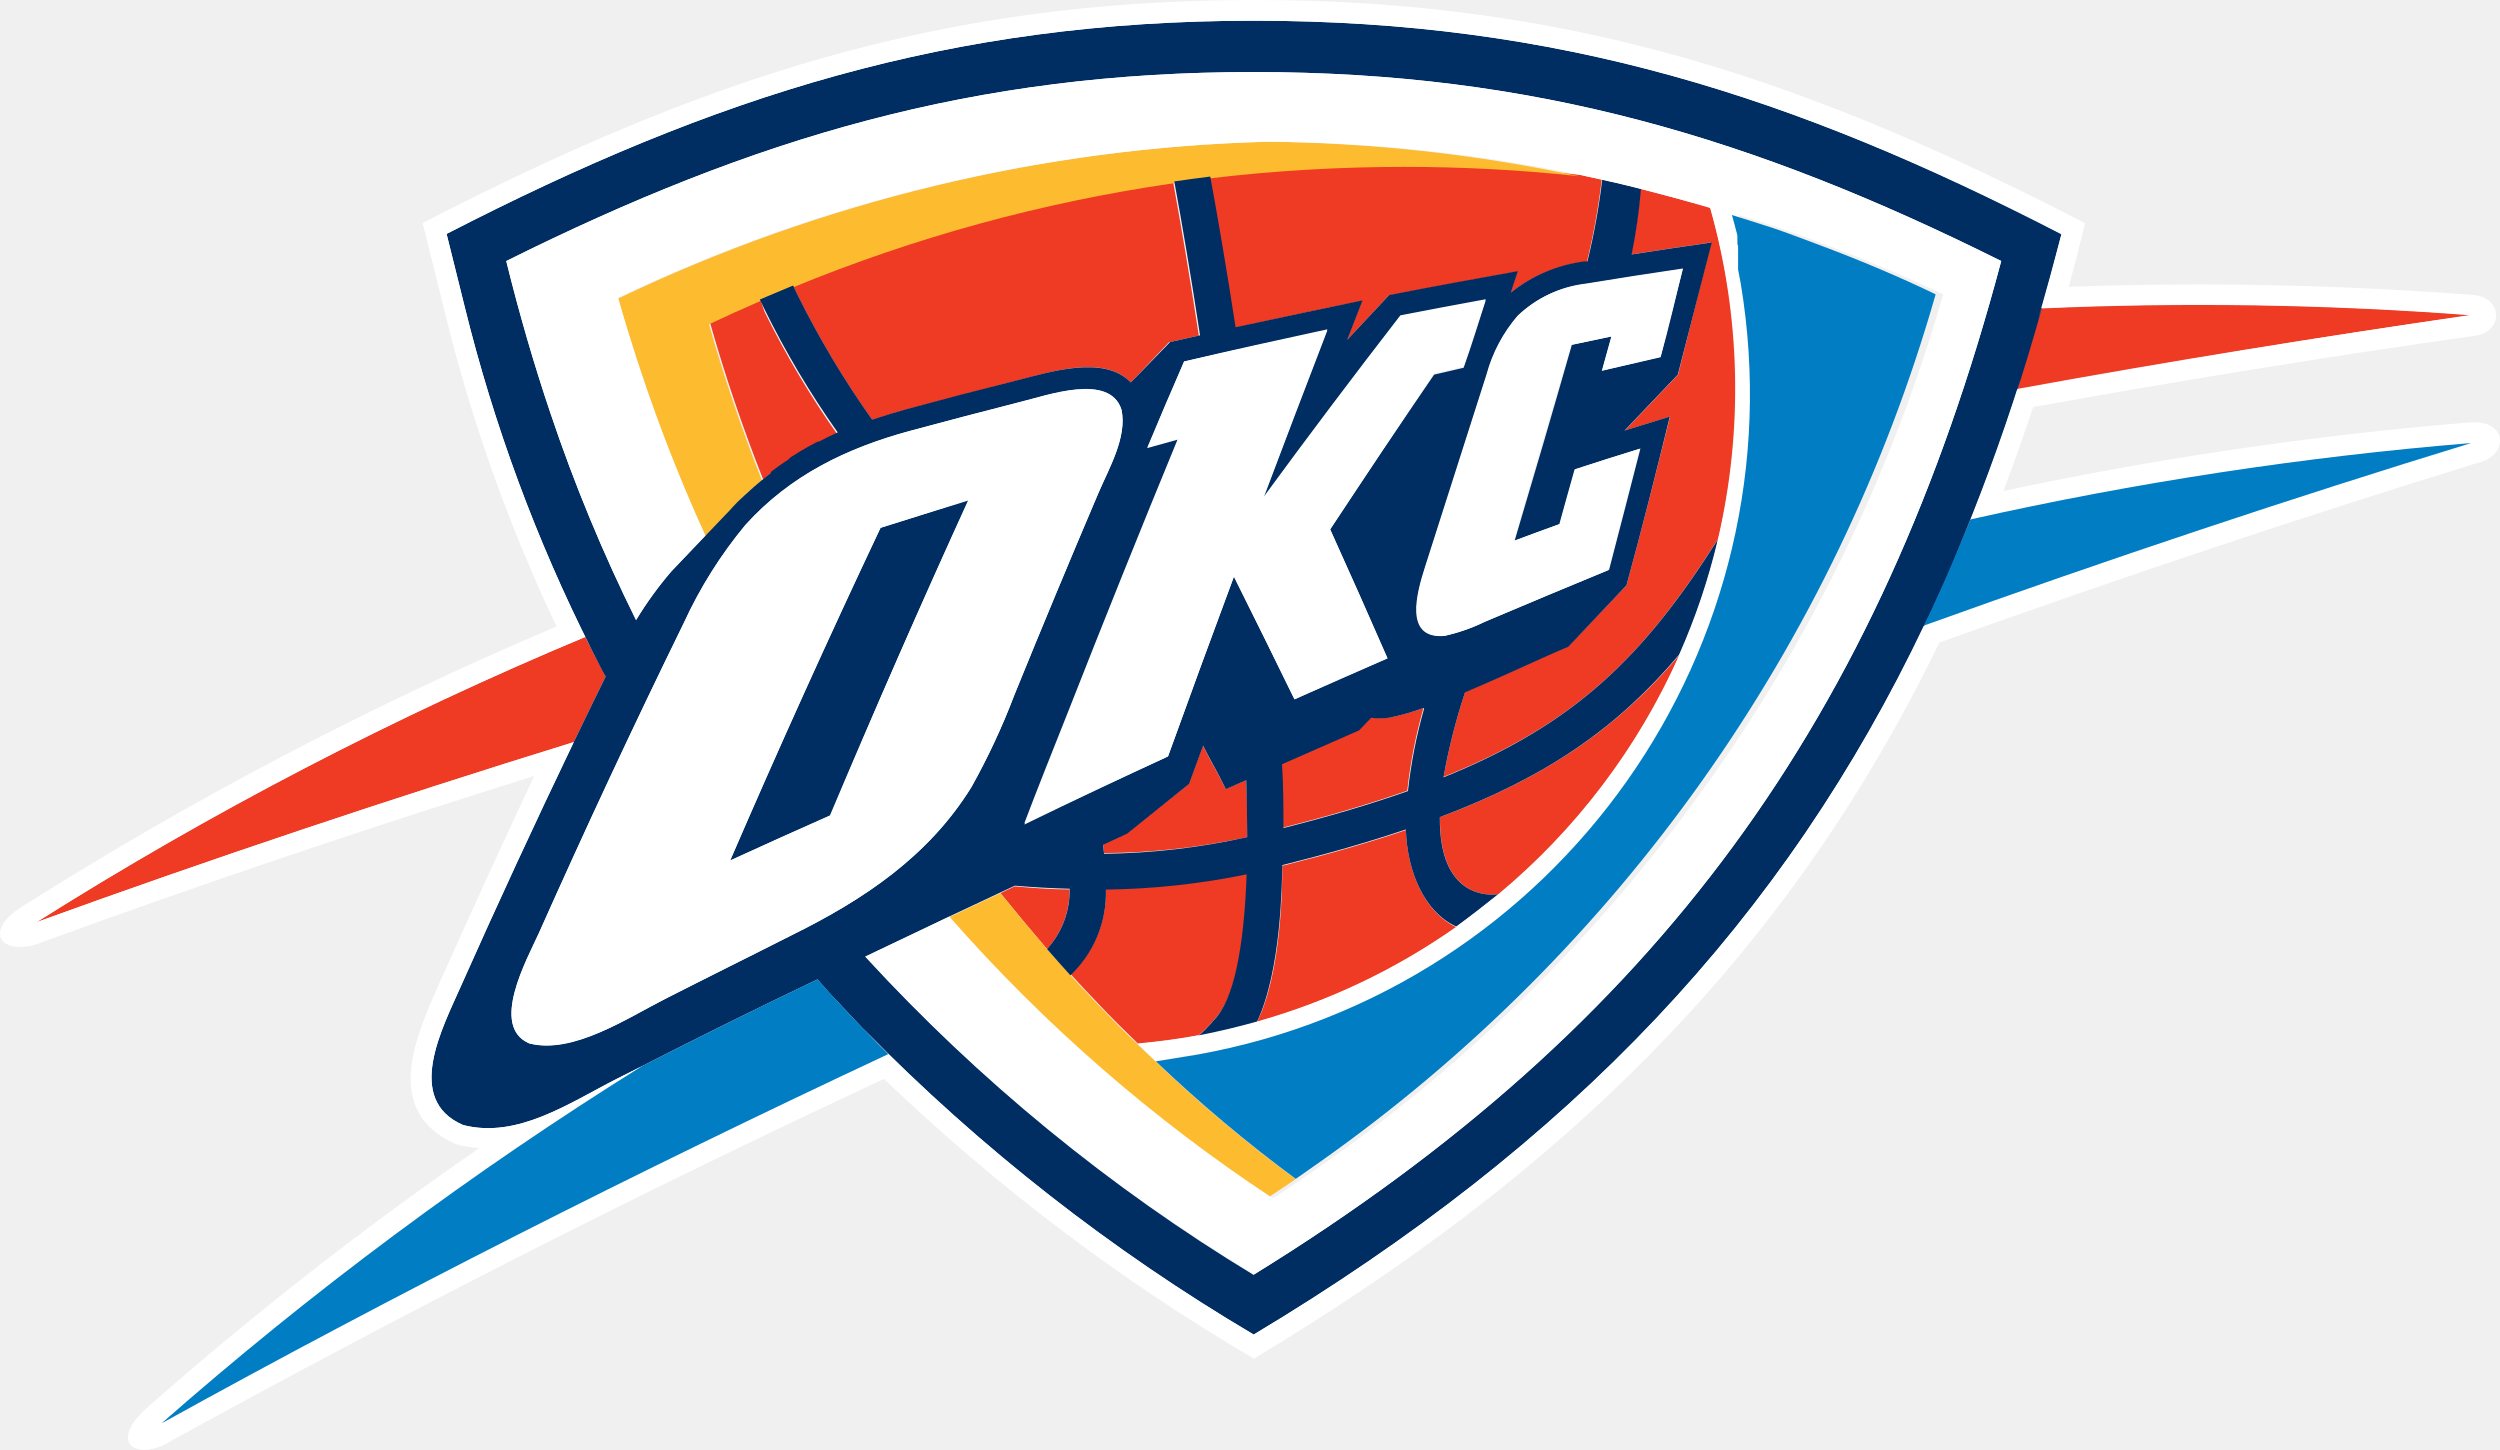
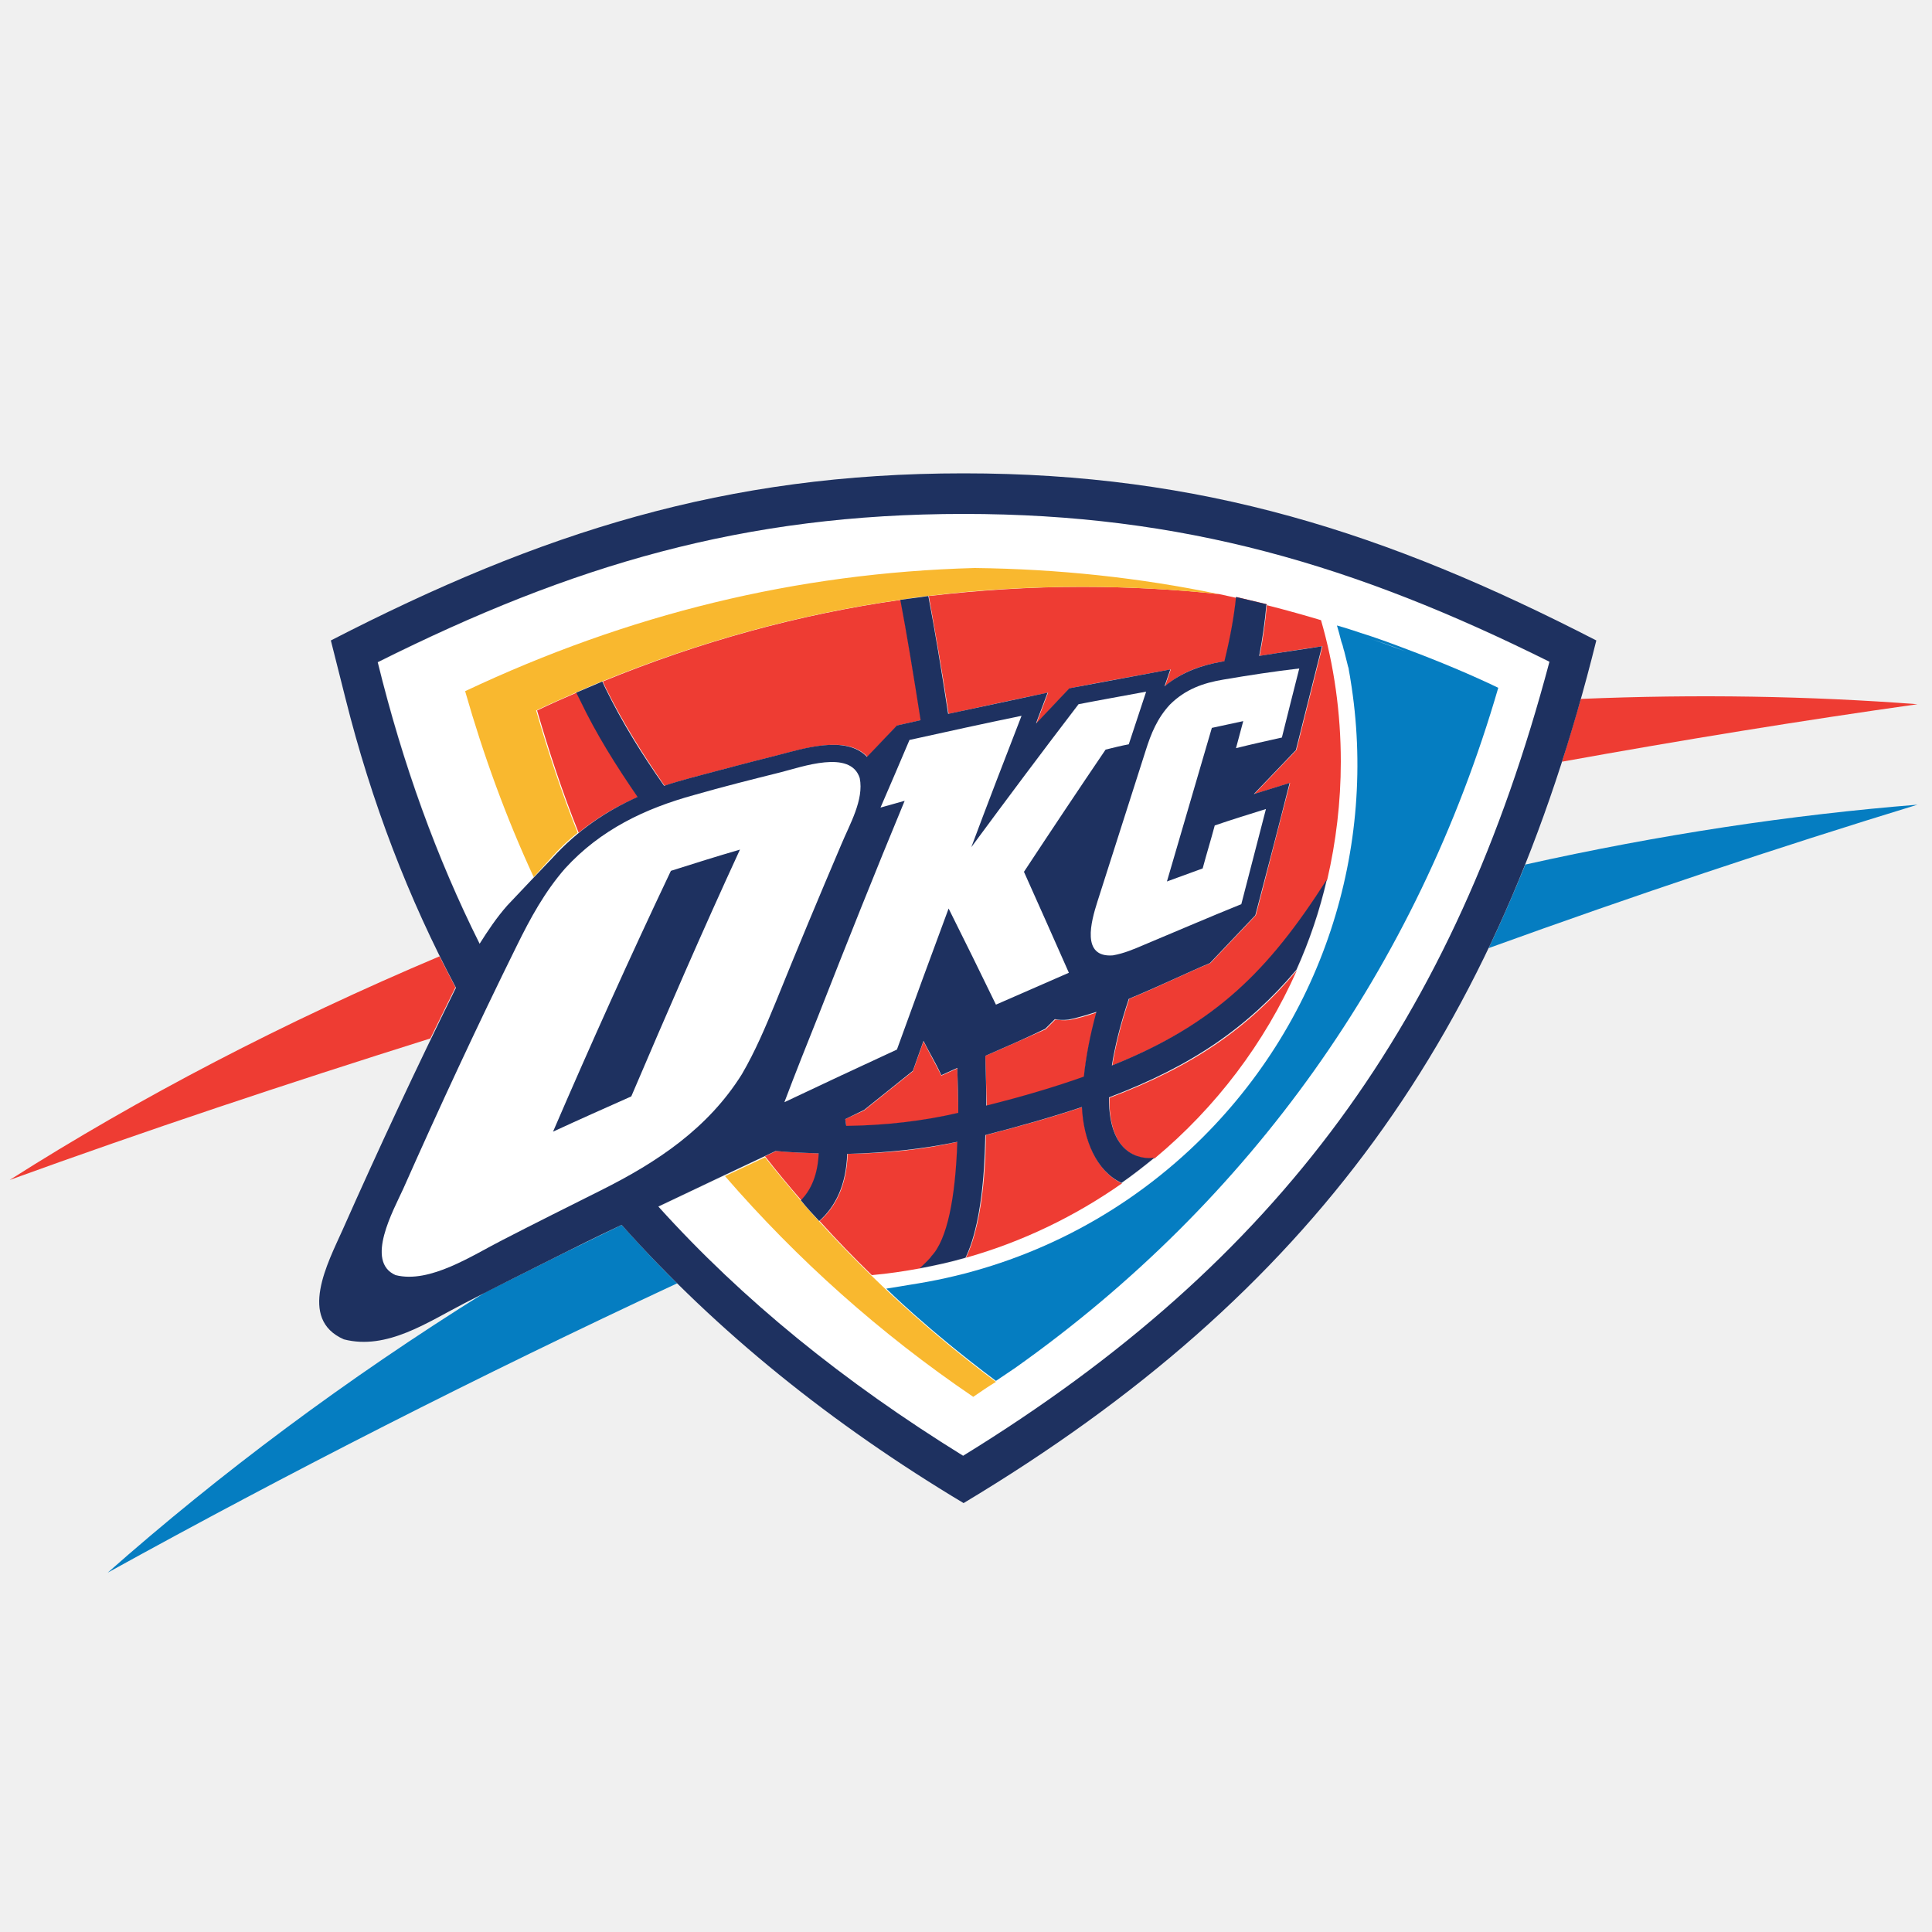
- <svg xmlns="http://www.w3.org/2000/svg" id="a" viewBox="0 0 178.706 103.643">
-   <path d="M145.923,22.05l-.24.82c-.13.44-.25.88-.38,1.31s-.3,1-.44,1.48-.29.92-.43,1.38l-.24.76c10.98-2,21.793-3.753,32.44-5.26-10.218-.779-20.473-.942-30.71-.49ZM42.273,46.4l-.44-.87c-13.619,5.691-26.738,12.512-39.22,20.39,12.393-4.487,25.193-8.777,38.4-12.87.76-1.56,1.51-3.13,2.28-4.69l-.76-1.44c-.09-.17-.17-.35-.26-.52ZM87.613,56.4c-.63-1.3-1-1.81-1.62-3.11l-1,2.73-4.42,3.52-1.73.8.08.64c3.44-.023,6.869-.405,10.23-1.14,0-1.3,0-2.67-.08-4.07l-1.46.63ZM97.963,51.28l-.86.9-5.51,2.42c.06,1.58.1,3.1.1,4.56,3.34-.84,6.28-1.72,8.9-2.64.221-1.999.609-3.976,1.16-5.91-.827.3-1.676.534-2.54.7-.416.046-.837.036-1.25-.03ZM80.833,27.34l2.72-2.87,2.14-.48c-.64-4.18-1.29-8-1.84-11-9.325,1.354-18.447,3.853-27.16,7.44l.28.59c1.549,3.137,3.345,6.147,5.37,9,.773-.26,1.553-.5,2.34-.72,2.667-.707,5.31-1.397,7.93-2.07,2.44-.64,6.31-1.91,8.22.11ZM100.493,59.34c-2.63.89-5.55,1.73-8.83,2.55,0,1.11,0,7.52-1.81,11.17,5.096-1.439,9.911-3.732,14.24-6.78-2.3-1.11-3.5-3.99-3.6-6.99v.05ZM97.363,21.51l-1,2.56-.1.26,3-3.2c3.07-.6,6.13-1.16,9.2-1.71l-.51,1.54c1.503-1.207,3.309-1.978,5.22-2.23h.26c.474-1.94.828-3.907,1.06-5.89l-1.56-.34c-4.158-.447-8.338-.667-12.52-.66-4.679-.002-9.354.275-14,.83.55,3,1.18,6.68,1.81,10.77,3.04-.67,6.06-1.31,9.14-1.93ZM71.513,63.84c1.08,1.333,2.19,2.667,3.33,4,1.055-1.166,1.63-2.688,1.61-4.26-1.22,0-2.54-.1-3.92-.22l-1.02.48ZM54.363,21.46c-1.21.52-2.41,1.07-3.6,1.63,1.08,3.81,2.35,7.53,3.78,11.16h.06l.46-.41.11-.08c.4-.31.81-.59,1.23-.87h.08l.56-.35.09-.06c.43-.26.87-.5,1.31-.73h.09l.57-.29.12-.06.66-.31c-1.973-2.791-3.721-5.733-5.23-8.8l-.29-.83ZM76.563,69.67c.57.63,1.15,1.24,1.74,1.86l.19.2c.93,1,1.88,1.92,2.84,2.86,1.48-.14,3-.34,4.38-.6.352-.314.686-.648,1-1,.027-.053.064-.101.11-.14,1.46-1.49,2.18-5.29,2.36-10.44-3.333.701-6.725,1.08-10.13,1.13.068,2.312-.857,4.543-2.54,6.13h.05ZM117.263,13.5c-.131,1.575-.354,3.141-.67,4.69,1.91-.3,3.82-.58,5.73-.86l-2.37,9.45-3.81,4,3.24-1c-1.02,4.06-2.02,8.06-3.12,12.06l-4.14,4.35c-1.74.72-4.62,2.1-7.39,3.26-.659,1.987-1.173,4.019-1.54,6.08,9.48-3.81,14.34-8.66,19.61-17,1.815-7.821,1.619-15.975-.57-23.7-1.647-.46-3.303-.903-4.97-1.33ZM102.933,58.41c-.06,5.85,3.58,5.6,4.17,5.51,5.562-4.628,9.985-10.471,12.93-17.08-4.41,5.18-9.41,8.67-17.1,11.57Z" style="fill:#ef3b24;" />
-   <path d="M92.593,84.27c-3.506-2.588-6.845-5.394-10-8.4h0l-1.34-1.28c-1-.94-1.91-1.89-2.84-2.86l-.19-.2c-.59-.62-1.17-1.23-1.74-1.86s-1.12-1.25-1.64-1.83c-1.14-1.333-2.25-2.667-3.33-4l-.68.32-3,1.41c6.62,7.687,14.229,14.463,22.63,20.15.71-.46,1.41-.93,2.11-1.4h0l.02-.05ZM90.663,10.13c-16.109.428-31.947,4.248-46.48,11.21,1.647,5.816,3.733,11.499,6.24,17l1.71-1.79c.17-.2.35-.38.53-.57.038-.028.072-.062.1-.1l.47-.46.09-.08c.37-.36.75-.69,1.14-1h0c-1.43-3.63-2.7-7.35-3.78-11.16,1.19-.56,2.39-1.11,3.6-1.63l2.38-1c8.713-3.587,17.835-6.086,27.16-7.44.86-.13,1.71-.24,2.57-.35,4.646-.555,9.321-.833,14-.83,4.182-.004,8.362.22,12.52.67-7.317-1.557-14.77-2.385-22.25-2.47Z" style="fill:#fdbb30;" />
-   <path d="M62.943,37.73c-3.72,7.873-7.303,15.8-10.75,23.78,2.38-1.09,4.75-2.16,7.13-3.22,3.193-7.553,6.493-15.057,9.9-22.51-2.11.64-4.2,1.3-6.28,1.95ZM89.633,1.48c-21.72,0-38.54,5.37-57.71,15.24l1.29,5.19c2.087,8.479,5.126,16.694,9.06,24.49.09.17.17.35.26.52.25.48.5,1,.76,1.44-.77,1.56-1.52,3.13-2.28,4.69-2.767,5.773-5.453,11.583-8.06,17.43-1.29,2.94-4.09,8.1.15,9.94,3.89,1,7.63-1.6,11-3.31l1.81-.91,2.36-1.2.42-.21c1.47-.74,2.93-1.47,4.4-2.19,1-.49,2.91-1.43,5.34-2.59.51.58,1,1.15,1.57,1.72l.21.23c.5.54,1,1.07,1.51,1.6l.09.08c8.285,8.435,17.638,15.75,27.82,21.76,22.75-13.64,37.92-29.68,48-50.84.17-.34.33-.69.49-1,.29-.63.57-1.26.86-1.9l.09-.2c.17-.4.35-.8.52-1.21.06-.12.11-.25.16-.38,1.74-4.07,3.3-8.34,4.71-12.8.14-.46.28-.92.43-1.38s.29-1,.44-1.48.25-.87.38-1.31c.567-2,1.113-4.05,1.64-6.15C128.173,6.84,111.363,1.48,89.633,1.48ZM56.603,66.84c-3,1.5-6,3-9,4.53-2.75,1.4-6.65,4-9.77,3.21-2.83-1.22-.18-6,.69-7.89,3.333-7.46,6.787-14.85,10.36-22.17,1.155-2.516,2.634-4.869,4.4-7,3.22-3.56,7.24-5.49,11.75-6.72,2.633-.707,5.263-1.397,7.89-2.07,1.94-.48,6.39-2.09,7.24.54.43,2-.9,4.23-1.66,6-2.04,4.793-4.04,9.6-6,14.42-.86,2.266-1.886,4.465-3.07,6.58-3.07,4.96-7.71,8.05-12.83,10.57ZM82.013,31.99c.86-2.07,1.75-4.15,2.63-6.15,3.4-.77,6.82-1.52,10.24-2.22-1.54,4-3.063,8-4.57,12,3.22-4.38,6.483-8.713,9.79-13,2-.4,4.033-.783,6.1-1.15-.52,1.61-1,3.21-1.58,4.82l-2.11.49c-2.5,3.647-4.977,7.333-7.43,11.06,1.38,3.067,2.747,6.14,4.1,9.22-2.22,1-4.43,1.94-6.65,2.93-1.433-2.933-2.877-5.857-4.33-8.77-1.593,4.273-3.163,8.557-4.71,12.85-3.42,1.58-6.843,3.17-10.27,4.77,1-2.66,2.08-5.31,3.14-8,2.56-6.52,5.177-13.027,7.85-19.52l-2.2.67ZM112.363,24.64c-1.333,4.667-2.697,9.333-4.09,14,1.08-.4,2.15-.8,3.24-1.19.36-1.3.72-2.61,1.09-3.91,1.56-.513,3.113-1.007,4.66-1.48-.74,2.893-1.487,5.783-2.24,8.67-2.967,1.22-5.923,2.457-8.87,3.71-.911.445-1.871.78-2.86,1-2.91.24-2-3.07-1.4-4.88l4.41-13.8c.416-1.548,1.175-2.984,2.22-4.2,1.32-1.272,3.02-2.076,4.84-2.29,2.31-.38,4.63-.74,6.94-1.08-.53,2.1-1,4.21-1.59,6.31l-4.19,1c.23-.81.45-1.63.68-2.45l-2.84.59ZM101.803,50.64c-.551,1.934-.939,3.911-1.16,5.91-2.62.92-5.56,1.8-8.9,2.64,0-1.46,0-3-.1-4.56l5.51-2.42.86-.9c.415.056.835.056,1.25,0,.847-.168,1.679-.402,2.49-.7l.05.03ZM89.153,59.84c-3.359.752-6.788,1.151-10.23,1.19l-.08-.64,1.73-.8,4.43-3.56,1-2.73c.64,1.3,1,1.81,1.62,3.11l1.46-.64c.04,1.35.07,2.72.07,4.07ZM89.633,91.15c-10.296-6.235-19.652-13.902-27.79-22.77l6-2.86,3-1.41,1.7-.8c1.38.12,2.7.19,3.92.22.03,1.591-.549,3.133-1.62,4.31.55.63,1.11,1.26,1.67,1.88,1.683-1.587,2.607-3.818,2.54-6.13,3.38-.042,6.749-.407,10.06-1.09-.18,5.15-.9,9-2.36,10.44-.046.039-.083.086-.11.14-.314.352-.648.686-1,1,1.42-.26,2.81-.59,4.19-1,1.78-3.72,1.8-10.13,1.83-11.24,3.28-.82,6.2-1.66,8.83-2.55.1,3,1.3,5.88,3.6,6.94,1-.73,2-1.51,3-2.31-.59.09-4.23.34-4.17-5.51,7.69-2.9,12.69-6.39,17.1-11.61,1.176-2.652,2.103-5.407,2.77-8.23-5.27,8.31-10.13,13.16-19.61,17,.367-2.061.881-4.093,1.54-6.08,2.77-1.16,5.65-2.54,7.39-3.26l4.15-4.39c1.1-4,2.1-8,3.1-12.06l-3.24,1,3.81-4,2.43-9.45c-1.91.28-3.82.56-5.73.86.316-1.549.539-3.115.67-4.69h0c-.61-.16-1.23-.3-1.84-.45l-.37-.08-.56-.13h0c-.234,1.97-.588,3.924-1.06,5.85h-.26c-1.911.252-3.717,1.023-5.22,2.23l.51-1.54c-3.07.55-6.13,1.11-9.2,1.71l-3,3.2.1-.26,1-2.56c-3,.62-6,1.26-9.08,1.92-.63-4.09-1.26-7.78-1.81-10.77-.86.11-1.71.22-2.57.35.55,3,1.2,6.8,1.84,11l-2.14.48-2.81,2.89c-1.91-2-5.78-.75-8.22-.13-2.667.667-5.31,1.357-7.93,2.07-.787.22-1.567.46-2.34.72-2.025-2.853-3.821-5.863-5.37-9l-.28-.59-2.38,1,.34.7c1.508,3.067,3.257,6.009,5.23,8.8l-.66.31-.12.06-.57.29h-.09c-.44.23-.88.47-1.31.73l-.09.06-.56.35-.12.13c-.42.28-.83.56-1.23.87l-.07.13-.51.41-.09.07c-.39.32-.77.65-1.14,1l-.09.08-.47.44c-.028.038-.062.072-.1.1-.18.19-.36.37-.53.57l-1.71,1.79-2.43,2.54c-.935,1.088-1.778,2.252-2.52,3.48-2.369-4.769-4.411-9.694-6.11-14.74-1.187-3.513-2.247-7.153-3.18-10.92,17.73-8.82,33.43-13.52,53.45-13.51s35.73,4.69,53.42,13.51c-8.69,32.67-24.53,54.62-53.42,72.44v.05Z" style="fill:#002d62;" />
-   <path d="M176.513,30.2c-11.194.915-22.317,2.552-33.3,4.9.75-2,1.45-4,2.12-6,10.667-1.927,21.17-3.623,31.51-5.09,2.13-.22,2.13-2.78-.1-2.93-9.602-.729-19.237-.923-28.86-.58.4-1.51.79-3,1.16-4.55C129.113,5.67,112.263,0,89.633,0S50.143,5.67,30.213,15.94l1.57,6.33c1.894,7.756,4.575,15.298,8,22.51-13.184,5.595-25.892,12.25-38,19.9-3.28,1.94-1.55,3.84,1.3,2.64,11.333-4.133,23.033-8.083,35.1-11.85-2.24,4.78-4.433,9.57-6.58,14.37-1.66,3.76-4.55,9.53,1,11.95.54.144,1.093.238,1.65.28-8.257,5.702-16.171,11.886-23.7,18.52-2.94,2.6-.74,3.94,1.7,2.4,16.11-8.88,33.11-17.56,50.94-25.87,8.001,7.678,16.875,14.391,26.44,20,21.65-13,37.89-28.3,49-51.19,13.013-4.667,25.837-8.947,38.47-12.84,2.26-.49,2.19-3.14-.59-2.89ZM137.513,44.75l.09-.19c-10.05,21.16-25.22,37.2-48,50.84-10.171-6.012-19.514-13.327-27.79-21.76.55.58,1.11,1.14,1.68,1.71-18.13,8.49-35.51,17.3-51.94,26.39,10.736-9.438,22.228-17.98,34.36-25.54l-1.81.91c-3.37,1.71-7.11,4.32-11,3.31-4.24-1.84-1.44-7-.15-9.94,2.6-5.847,5.287-11.657,8.06-17.43-13.187,4.073-25.987,8.363-38.4,12.87,12.482-7.878,25.601-14.698,39.22-20.39l.44.87c-3.934-7.796-6.973-16.011-9.06-24.49l-1.29-5.19C51.093,6.85,67.923,1.48,89.633,1.48s38.54,5.36,57.73,15.24c-.547,2.08-1.107,4.12-1.68,6.12l.24-.82c10.237-.452,20.492-.289,30.71.49-10.633,1.553-21.447,3.33-32.44,5.33l.24-.76c-1.41,4.46-3,8.73-4.71,12.8.38-.89.76-1.8,1.13-2.71,11.786-2.644,23.741-4.469,35.78-5.46-12.847,3.9-25.887,8.247-39.12,13.04ZM54.463,34.28l.09-.07h-.06l-.03.07ZM89.633,5.15c-20,0-35.72,4.68-53.44,13.51.927,3.773,1.983,7.413,3.17,10.92,1.696,5.05,3.734,9.978,6.1,14.75.744-1.232,1.591-2.399,2.53-3.49l2.43-2.56c-2.507-5.501-4.593-11.184-6.24-17,14.538-6.941,30.375-10.741,46.48-11.15,7.484.051,14.943.845,22.27,2.37l1.56.34h0l.56.13.37.08c.61.15,1.23.29,1.84.45h0c1.66.42,3.327.877,5,1.37,5.119,17.904-.815,37.141-15.13,49.05-1,.8-2,1.58-3,2.31-4.329,3.049-9.144,5.341-14.24,6.78-1.38.39-2.77.72-4.19,1s-2.9.46-4.38.6l1.3,1.23,2.95-.48c26.042-4.407,43.632-29.025,39.36-55.09-.06-.34-.13-.69-.19-1v-1.65l-.05-.2v-.59c-.14-.54-.26-1-.39-1.46l2,.63c1.4.46,2.71.93,4,1.42,3.28,1.22,6.19,2.47,8.6,3.62-7.177,25.091-22.726,46.97-44.06,62l-1.74,1.22h0c-.7.47-1.4.94-2.11,1.4-8.576-5.648-16.356-12.422-23.13-20.14l-6,2.86c8.141,8.851,17.498,16.501,27.79,22.72,28.87-17.82,44.71-39.77,53.4-72.44-17.69-8.82-33.41-13.51-53.42-13.51ZM71.513,63.84l1-.48-1.7.8.7-.32ZM84.643,25.84c-.88,2.06-1.77,4.12-2.63,6.19l2.2-.61c-2.667,6.48-5.283,12.987-7.85,19.52-1.06,2.66-2.1,5.31-3.14,8,3.427-1.667,6.85-3.29,10.27-4.87,1.553-4.293,3.123-8.577,4.71-12.85,1.46,2.92,2.903,5.843,4.33,8.77,2.22-1,4.43-2,6.65-2.93-1.333-3.067-2.7-6.14-4.1-9.22,2.46-3.727,4.937-7.44,7.43-11.14l2.11-.49c.53-1.61,1.06-3.21,1.58-4.82-2.04.373-4.073.757-6.1,1.15-3.333,4.307-6.597,8.64-9.79,13,1.507-4,3.03-8,4.57-12-3.42.74-6.84,1.49-10.24,2.3ZM118.693,25.54c.54-2.1,1.06-4.21,1.59-6.31-2.31.34-4.63.7-6.94,1.08-1.828.202-3.539 1-4.87,2.27-1.045,1.216-1.804,2.651-2.22,4.2l-4.41,13.8c-.57,1.81-1.51,5.12,1.4,4.88.989-.22,1.949-.555,2.86-1,2.947-1.247,5.903-2.483,8.87-3.71.753-2.893,1.5-5.783,2.24-8.67-1.547.48-3.1.973-4.66,1.48-.37,1.3-.73,2.61-1.09,3.91-1.09.39-2.16.79-3.24,1.19,1.333-4.667,2.697-9.333,4.09-14l2.87-.61c-.23.82-.45,1.64-.68,2.45l4.19-.96ZM69.433,56.28c1.184-2.115,2.21-4.314,3.07-6.58,1.96-4.82,3.96-9.627,6-14.42.76-1.8,2.09-4.07,1.66-6-.85-2.63-5.3-1-7.24-.54-2.627.667-5.257,1.357-7.89,2.07-4.51,1.23-8.53,3.16-11.75,6.72-1.766,2.131-3.245,4.484-4.4,7-3.6,7.333-7.053,14.723-10.36,22.17-.87,1.94-3.52,6.67-.69,7.89,3.12.81,7-1.81,9.77-3.21,3-1.53,6-3,9-4.53,5.12-2.53,9.76-5.62,12.83-10.57ZM52.193,61.51c3.447-7.98,7.03-15.907,10.75-23.78,2.08-.65,4.17-1.31,6.28-2-3.42,7.493-6.707,15.013-9.86,22.56-2.42,1.06-4.79,2.13-7.17,3.22Z" style="fill:#fff;" />
-   <path d="M140.853,37.13c-.37.91-.75,1.82-1.13,2.71-.05.13-.1.26-.16.38-.17.41-.35.81-.52,1.21l-.09.2c-.29.64-.57,1.27-.86,1.9-.16.34-.32.69-.49,1l-.09.19c13.233-4.76,26.273-9.11,39.12-13.05-12.039.991-23.994,2.816-35.78,5.46ZM61.723,73.56c-.51-.53-1-1.06-1.51-1.6l-.21-.23c-.53-.57-1.06-1.14-1.57-1.72-2.43,1.16-4.35,2.1-5.34,2.59-1.47.72-2.93,1.45-4.4,2.19l-.42.21-2.36,1.2c-12.132,7.56-23.624,16.102-34.36,25.54,16.43-9.09,33.81-17.9,51.94-26.39-.57-.57-1.13-1.13-1.68-1.71l-.09-.08ZM129.803,17.42c-1.31-.49-2.62-1-4-1.42l-2-.63c.13.45.25.92.39,1.46v.59l.05.2v1.65c.06.34.13.69.19,1,4.31,25.911-13.007,50.474-38.86,55.12l-2.95.48h0c3.155,3.006,6.495,5.812,10,8.4h0l1.74-1.22c21.314-15.043,36.84-36.924,44-62.01-2.37-1.15-5.28-2.4-8.56-3.62Z" style="fill:#007dc3;" />
+ <svg xmlns="http://www.w3.org/2000/svg" version="1.1" id="Layer_2" x="0px" y="0px" viewBox="0 0 400 400" style="enable-background:new 0 0 400 400;" xml:space="preserve">
+   <style type="text/css">
+ 	.st0{fill:#057DC1;}
+ 	.st1{fill:#EE3C33;}
+ 	.st2{fill:#FFFFFF;}
+ 	.st3{fill:#F9B82F;}
+ 	.st4{fill:#1E3160;}
+ </style>
+   <g id="Layer_2_1_">
+     <path class="st0" d="M315.8,179c27.8-6.2,55-10.3,81.2-12.4c-29.1,8.9-58.7,18.8-88.8,29.7C310.9,190.7,313.4,184.9,315.8,179    M22.3,325.6c23.2-20.5,49.4-40.1,78.1-58c5.4-2.7,10.8-5.4,16.2-8.1c2.2-1.1,6.6-3.2,12.1-5.9c3.7,4.1,7.5,8.2,11.5,12.1   C99,284.9,59.6,305,22.3,325.6" />
+     <path class="st1" d="M327.3,144.7c24-1,47.3-0.6,69.7,1.1c-24.1,3.4-48.7,7.4-73.6,11.9C324.7,153.5,326,149.2,327.3,144.7    M2,244.3c26.9-17.1,56.8-32.7,89-46.3c1.1,2.2,2.2,4.3,3.3,6.4c-1.7,3.5-3.5,7.1-5.2,10.6C59.2,224.4,30.1,234.1,2,244.3" />
+     <path class="st2" d="M175,231.7l3.9-1.8l10.1-8.1l2.2-6.2c1.5,2.9,2.2,4.1,3.7,7.1l3.3-1.5c0.1,3.2,0.2,6.3,0.2,9.3   c-7.3,1.7-15.1,2.6-23.2,2.7L175,231.7z M204,218.6c4.2-1.8,8.4-3.7,12.5-5.5l2-2c0.8,0.1,1.8,0.2,2.8,0.1c1.6-0.3,3.6-0.8,5.8-1.6   c-1.4,5.1-2.3,9.5-2.6,13.4c-5.9,2.1-12.6,4.1-20.2,6C204.2,225.7,204.1,222.2,204,218.6 M199.5,106.4c45.4,0,81.1,10.6,121.3,30.7   c-19.7,74.2-55.7,124-121.3,164.4c-24.6-15.2-45.6-32.2-63.1-51.6c7.8-3.7,16.6-7.9,24.3-11.5c3.1,0.3,6.1,0.4,8.9,0.5   c-0.2,4.3-1.5,7.4-3.7,9.7c1.3,1.4,2.5,2.9,3.8,4.3c3.4-3,5.6-7.5,5.8-13.9c8-0.1,15.7-0.9,22.8-2.5c-0.4,11.7-2,20.3-5.4,23.7   c-0.1,0.1-0.2,0.2-0.2,0.3c-0.8,0.9-1.6,1.6-2.2,2.2c3.2-0.6,6.4-1.3,9.5-2.2c4-8.3,4.1-22.8,4.1-25.4c7.4-1.9,14.1-3.8,20-5.8   c0.2,6.8,3,13.3,8.2,15.7c2.3-1.7,4.6-3.4,6.8-5.2c-1.3,0.2-9.6,0.8-9.4-12.5c17.5-6.6,28.8-14.5,38.8-26.4   c2.6-6,4.8-12.2,6.3-18.7c-12,18.9-23,29.9-44.5,38.5c0.6-3.8,1.7-8.4,3.5-13.8c6.3-2.6,12.8-5.8,16.8-7.4l9.4-9.9   c2.4-9.1,4.7-18.3,7.1-27.4l-7.4,2.3l8.7-9.1c1.8-7.2,3.6-14.3,5.4-21.5c-4.3,0.6-8.7,1.3-13,2c0.7-3.6,1.2-7.1,1.5-10.7   c-2.1-0.5-4.2-1-6.3-1.5c-0.4,4-1.2,8.4-2.4,13.3l-0.6,0.1c-4.1,0.7-8.2,2-11.8,5.1l1.2-3.5c-7,1.3-13.9,2.5-20.9,3.9l-6.9,7.3   l0.2-0.6l2.2-5.8c-6.9,1.4-13.7,2.9-20.6,4.4c-1.4-9.3-2.9-17.6-4.1-24.4c-1.9,0.2-3.9,0.5-5.8,0.8c1.3,6.9,2.7,15.4,4.2,24.9   l-4.9,1.1l-6.2,6.5c-4.3-4.6-13.1-1.7-18.7-0.3c-6,1.5-12,3.1-18,4.7c-1.8,0.5-3.6,1-5.3,1.6c-4.5-6.5-8.7-13.2-12.2-20.3l-0.6-1.3   c-1.8,0.7-3.6,1.5-5.4,2.3l0.8,1.6c3.4,7,7.5,13.6,11.9,20c-6.5,2.9-12.4,6.9-17.6,12.6c0,0-8.4,8.8-9.4,9.9   c-2.2,2.5-4.1,5.2-5.7,7.9c-8.8-17.8-15.8-37.1-21.1-58.3C118.4,117,154.1,106.4,199.5,106.4" />
+     <path class="st1" d="M175,231.7l3.9-1.8l10.1-8.1l2.2-6.2c1.5,3,2.2,4.1,3.7,7.1l3.3-1.5c0.1,3.2,0.2,6.3,0.2,9.3   c-7.3,1.7-15.1,2.6-23.2,2.7L175,231.7z M204,218.6c4.2-1.8,8.4-3.7,12.5-5.5l2-2c0.8,0.1,1.8,0.2,2.8,0.1c1.6-0.3,3.6-0.8,5.8-1.6   c-1.4,5.1-2.3,9.5-2.6,13.4c-5.9,2.1-12.6,4.1-20.2,6C204.2,225.7,204.1,222.2,204,218.6 M124.8,141.1c20-8.2,40.5-13.9,61.7-16.9   c1.3,6.9,2.7,15.4,4.2,24.9l-4.9,1.1l-6.2,6.5c-4.3-4.6-13.1-1.7-18.7-0.3c-6,1.5-12,3.1-18,4.7c-1.8,0.5-3.6,1-5.3,1.6   c-4.5-6.5-8.7-13.2-12.2-20.3L124.8,141.1z M119.8,172.4c-3.3-8.2-6.1-16.7-8.6-25.3c2.7-1.3,5.4-2.5,8.2-3.7l0.8,1.6   c3.4,7,7.5,13.6,11.9,20C127.7,166.9,123.6,169.3,119.8,172.4 M165.9,248.5c-2.6-3-5.1-6-7.5-9.1l2.3-1.1c3.1,0.3,6.1,0.4,8.9,0.5   C169.4,243.2,168.1,246.3,165.9,248.5 M190.5,262.6c-3.3,0.6-6.6,1.1-10,1.4c-3.7-3.6-7.3-7.3-10.8-11.2c3.4-3,5.6-7.5,5.8-13.9   c8-0.1,15.7-0.9,22.8-2.5c-0.4,11.7-2,20.3-5.4,23.7c-0.1,0.1-0.2,0.2-0.2,0.3C191.9,261.3,191.2,262.1,190.5,262.6 M232.3,245   c-9.7,6.8-20.6,12.1-32.3,15.4c4-8.3,4.1-22.8,4.1-25.4c7.4-1.9,14.1-3.8,20-5.8C224.4,236.1,227.1,242.6,232.3,245 M268.5,200.9   c-6.7,15.1-16.8,28.4-29.4,38.9c-1.3,0.2-9.6,0.8-9.4-12.5C247.2,220.7,258.5,212.8,268.5,200.9 M224,121.5   c9.6,0,19.1,0.5,28.4,1.5c7.1,1.5,14.1,3.3,21.1,5.4c2.7,9.3,4.1,19.2,4.1,29.3c0,8.4-1,16.6-2.8,24.4c-12,18.9-23,29.9-44.5,38.5   c0.6-3.8,1.7-8.4,3.5-13.8c6.3-2.6,12.8-5.8,16.8-7.4l9.4-9.9c2.4-9.1,4.7-18.3,7.1-27.4l-7.4,2.3l8.7-9.1   c1.8-7.2,3.6-14.3,5.4-21.5c-4.3,0.6-8.7,1.3-13,2c0.7-3.6,1.2-7.1,1.5-10.7c-2.1-0.5-4.2-1-6.3-1.5c-0.4,4-1.2,8.4-2.4,13.3   L253,137c-4.1,0.7-8.2,2-11.8,5.1l1.2-3.5c-7,1.3-13.9,2.5-20.9,3.9l-6.9,7.3l0.2-0.6l2.2-5.8c-6.9,1.4-13.7,2.9-20.6,4.4   c-1.4-9.3-2.9-17.6-4.1-24.4C202.6,122.2,213.2,121.5,224,121.5" />
+     <path class="st3" d="M110.5,181.6c-5.7-12.3-10.4-25.2-14.2-38.5c33.7-15.9,68.5-24.5,105.5-25.5c17.3,0.2,34.1,2,50.5,5.4   c-9.3-1-18.8-1.5-28.4-1.5c-10.8,0-21.3,0.6-31.8,1.9c-1.9,0.2-3.9,0.5-5.8,0.8c-21.2,3-41.6,8.7-61.7,16.9   c-1.8,0.7-3.6,1.5-5.4,2.3c-2.7,1.2-5.5,2.4-8.2,3.7c2.5,8.6,5.3,17.1,8.6,25.3c-1.9,1.5-3.7,3.2-5.4,5.1L110.5,181.6z    M201.5,289.2c-19.3-13.1-36.5-28.5-51.4-45.7l8.3-3.9c2.4,3.1,5,6.1,7.5,9.1c1.2,1.4,2.5,2.9,3.8,4.3c11,12.1,23.2,23.2,36.5,33.1   C204.7,287,203.1,288.1,201.5,289.2" />
+     <path class="st4" d="M175,231.7l0.2,1.4c8.1-0.1,15.9-1,23.2-2.7c0-3-0.1-6.1-0.2-9.3l-3.3,1.5c-1.4-3-2.2-4.1-3.7-7.1l-2.2,6.2   l-10.1,8.1L175,231.7z M204,218.6c0.1,3.6,0.2,7,0.2,10.3c7.6-1.9,14.3-3.9,20.2-6c0.4-3.9,1.2-8.3,2.6-13.4   c-2.2,0.7-4.2,1.3-5.8,1.6c-1.1,0.1-2,0.1-2.8-0.1l-2,2C212.3,215,208.1,216.8,204,218.6 M199.5,106.4   c-45.5,0-81.1,10.6-121.3,30.7c5.2,21.2,12.2,40.5,21.1,58.3c1.7-2.7,3.5-5.4,5.7-7.9c1-1.1,9.4-9.9,9.4-9.9   c5.2-5.7,11.1-9.7,17.6-12.6c-4.4-6.4-8.5-12.9-11.9-20l-0.8-1.6c1.8-0.8,3.6-1.5,5.4-2.3l0.6,1.3c3.5,7.2,7.7,13.9,12.2,20.3   c1.7-0.6,3.5-1.1,5.3-1.6c6-1.6,12-3.2,18-4.7c5.5-1.4,14.3-4.3,18.7,0.3l6.2-6.5l4.9-1.1c-1.5-9.5-2.9-18.1-4.2-24.9   c1.9-0.3,3.9-0.5,5.8-0.8c1.3,6.8,2.7,15.2,4.1,24.4c6.9-1.5,13.7-2.9,20.6-4.4l-2.2,5.8l-0.2,0.6l6.9-7.3   c6.9-1.3,13.9-2.6,20.9-3.9l-1.2,3.5c3.6-3,7.8-4.4,11.8-5.1l0.6-0.1c1.2-4.9,2-9.3,2.4-13.3c2.1,0.5,4.2,1,6.3,1.5   c-0.3,3.5-0.8,7.1-1.5,10.7c4.3-0.7,8.7-1.3,13-2c-1.8,7.2-3.6,14.3-5.4,21.5l-8.7,9.1l7.4-2.3c-2.3,9.1-4.7,18.3-7.1,27.4   l-9.4,9.9c-3.9,1.6-10.5,4.8-16.8,7.4c-1.8,5.4-2.9,10-3.5,13.8c21.5-8.6,32.5-19.7,44.5-38.5c-1.5,6.5-3.6,12.7-6.3,18.7   c-10,11.8-21.4,19.8-38.8,26.4c-0.1,13.3,8.1,12.7,9.4,12.5c-2.2,1.8-4.5,3.6-6.8,5.2c-5.2-2.4-7.9-8.9-8.2-15.7   c-6,2-12.6,3.9-20,5.8c-0.1,2.5-0.1,17.1-4.1,25.4c-3.1,0.9-6.3,1.6-9.5,2.2c0.6-0.6,1.4-1.3,2.2-2.2c0.1-0.1,0.1-0.2,0.2-0.3   c3.3-3.4,5-12,5.4-23.7c-7.1,1.5-14.8,2.3-22.8,2.5c-0.2,6.4-2.4,10.9-5.8,13.9c-1.3-1.4-2.6-2.8-3.8-4.3c2.2-2.2,3.5-5.4,3.7-9.7   c-2.8-0.1-5.8-0.2-8.9-0.5c-7.7,3.6-16.5,7.8-24.3,11.5c17.5,19.4,38.4,36.3,63.1,51.6C265.1,261,301.1,211.2,320.8,137   C280.6,117,244.9,106.4,199.5,106.4 M68.5,132.6C112,110.2,150.2,98,199.5,98s87.5,12.2,131,34.6c-20.2,81.4-58.8,135.3-131,178.6   c-27.2-16.3-51-35.4-70.8-57.6c-5.5,2.6-9.9,4.8-12.1,5.9c-6.8,3.4-13.6,6.8-20.4,10.3c-7.6,3.9-16.1,9.8-25,7.5   c-9.6-4.2-3.3-15.9-0.3-22.6c7.5-16.9,15.3-33.6,23.5-50.2c-9.8-18.4-17.5-38.4-22.9-60L68.5,132.6z" />
+     <path class="st2" d="M253.3,140.7c-4.2,0.7-7.9,2-11.1,5.2c-2.6,2.8-3.9,6-5,9.5c-3.3,10.4-6.7,20.9-10,31.3   c-1.3,4.1-3.4,11.6,3.2,11.1c2.3-0.4,4.4-1.3,6.5-2.2c6.7-2.8,13.4-5.7,20.1-8.4c1.7-6.6,3.4-13.1,5.1-19.7   c-3.5,1.1-7.1,2.2-10.6,3.4c-0.8,3-1.7,5.9-2.5,8.9c-2.5,0.9-4.9,1.8-7.4,2.7c3.1-10.6,6.2-21.2,9.3-31.8c2.2-0.5,4.3-0.9,6.5-1.4   c-0.5,1.9-1,3.7-1.5,5.6c3.2-0.8,6.3-1.5,9.5-2.2c1.2-4.8,2.4-9.6,3.6-14.3C263.8,139,258.6,139.8,253.3,140.7 M223.3,145.8   c-7.5,9.8-14.9,19.7-22.2,29.6c3.4-9.1,6.9-18.2,10.4-27.2c-7.8,1.6-15.5,3.3-23.2,5c-2,4.7-4,9.4-6,14c1.7-0.5,3.3-0.9,5-1.4   c-6.1,14.7-12,29.5-17.8,44.3c-2.4,6-4.8,12-7.1,18.1c7.8-3.7,15.5-7.3,23.3-10.9c3.5-9.7,7.1-19.5,10.7-29.2   c3.3,6.6,6.6,13.3,9.8,19.9c5-2.2,10.1-4.4,15.1-6.6c-3.1-7-6.2-14-9.3-20.9c5.6-8.5,11.2-16.9,16.9-25.3c1.6-0.4,3.2-0.8,4.8-1.1   c1.2-3.6,2.4-7.3,3.6-10.9C232.5,144.1,227.9,144.9,223.3,145.8 M130.7,227c-5.4,2.4-10.8,4.8-16.2,7.3c7.8-18.1,15.9-36.1,24.4-54   c4.7-1.5,9.5-3,14.3-4.4C145.4,192.8,138,209.9,130.7,227 M143.7,164.6c-10.2,2.8-19.4,7.2-26.7,15.2c-4.2,4.8-7.2,10.3-10,16   c-8.2,16.6-16,33.4-23.5,50.3c-2,4.4-8,15.1-1.6,17.9c7.1,1.8,15.9-4.1,22.2-7.3c6.8-3.5,13.6-6.9,20.4-10.3   c11.6-5.8,22.1-12.8,29.1-24c2.8-4.8,4.9-9.8,7-14.9c4.4-10.9,9-21.9,13.6-32.7c1.7-4.1,4.7-9.2,3.8-13.7c-1.9-6-12-2.3-16.4-1.2   C155.6,161.4,149.6,162.9,143.7,164.6" />
+     <path class="st0" d="M282.1,131.7c3,1,6,2.1,9,3.2C288.1,133.7,285.1,132.7,282.1,131.7 M281.6,131c3.2,1,6.2,2.1,9.1,3.2   c7.5,2.8,14.1,5.6,19.5,8.2c-16.8,57.8-51.3,106.3-100,140.8l-4,2.7c-14.3-10.7-22.7-19.1-22.7-19.1l6.7-1.1   c20.4-3.4,40-12.6,56.2-27.7c27.6-25.8,38.9-62.6,33.2-97.3c-0.1-0.8-0.3-1.6-0.4-2.4l-0.1-0.3l-0.1-0.4l-0.1-0.4l-0.1-0.4   l-0.1-0.4l-0.1-0.4l-0.1-0.4l-0.1-0.4l-0.1-0.4l-0.1-0.3l-0.1-0.4l-0.1-0.4l-0.1-0.3l-0.1-0.3l-0.1-0.3c-0.3-1.2-0.6-2.3-0.9-3.3   C278.6,130,280.1,130.5,281.6,131" />
+   </g>
</svg>
